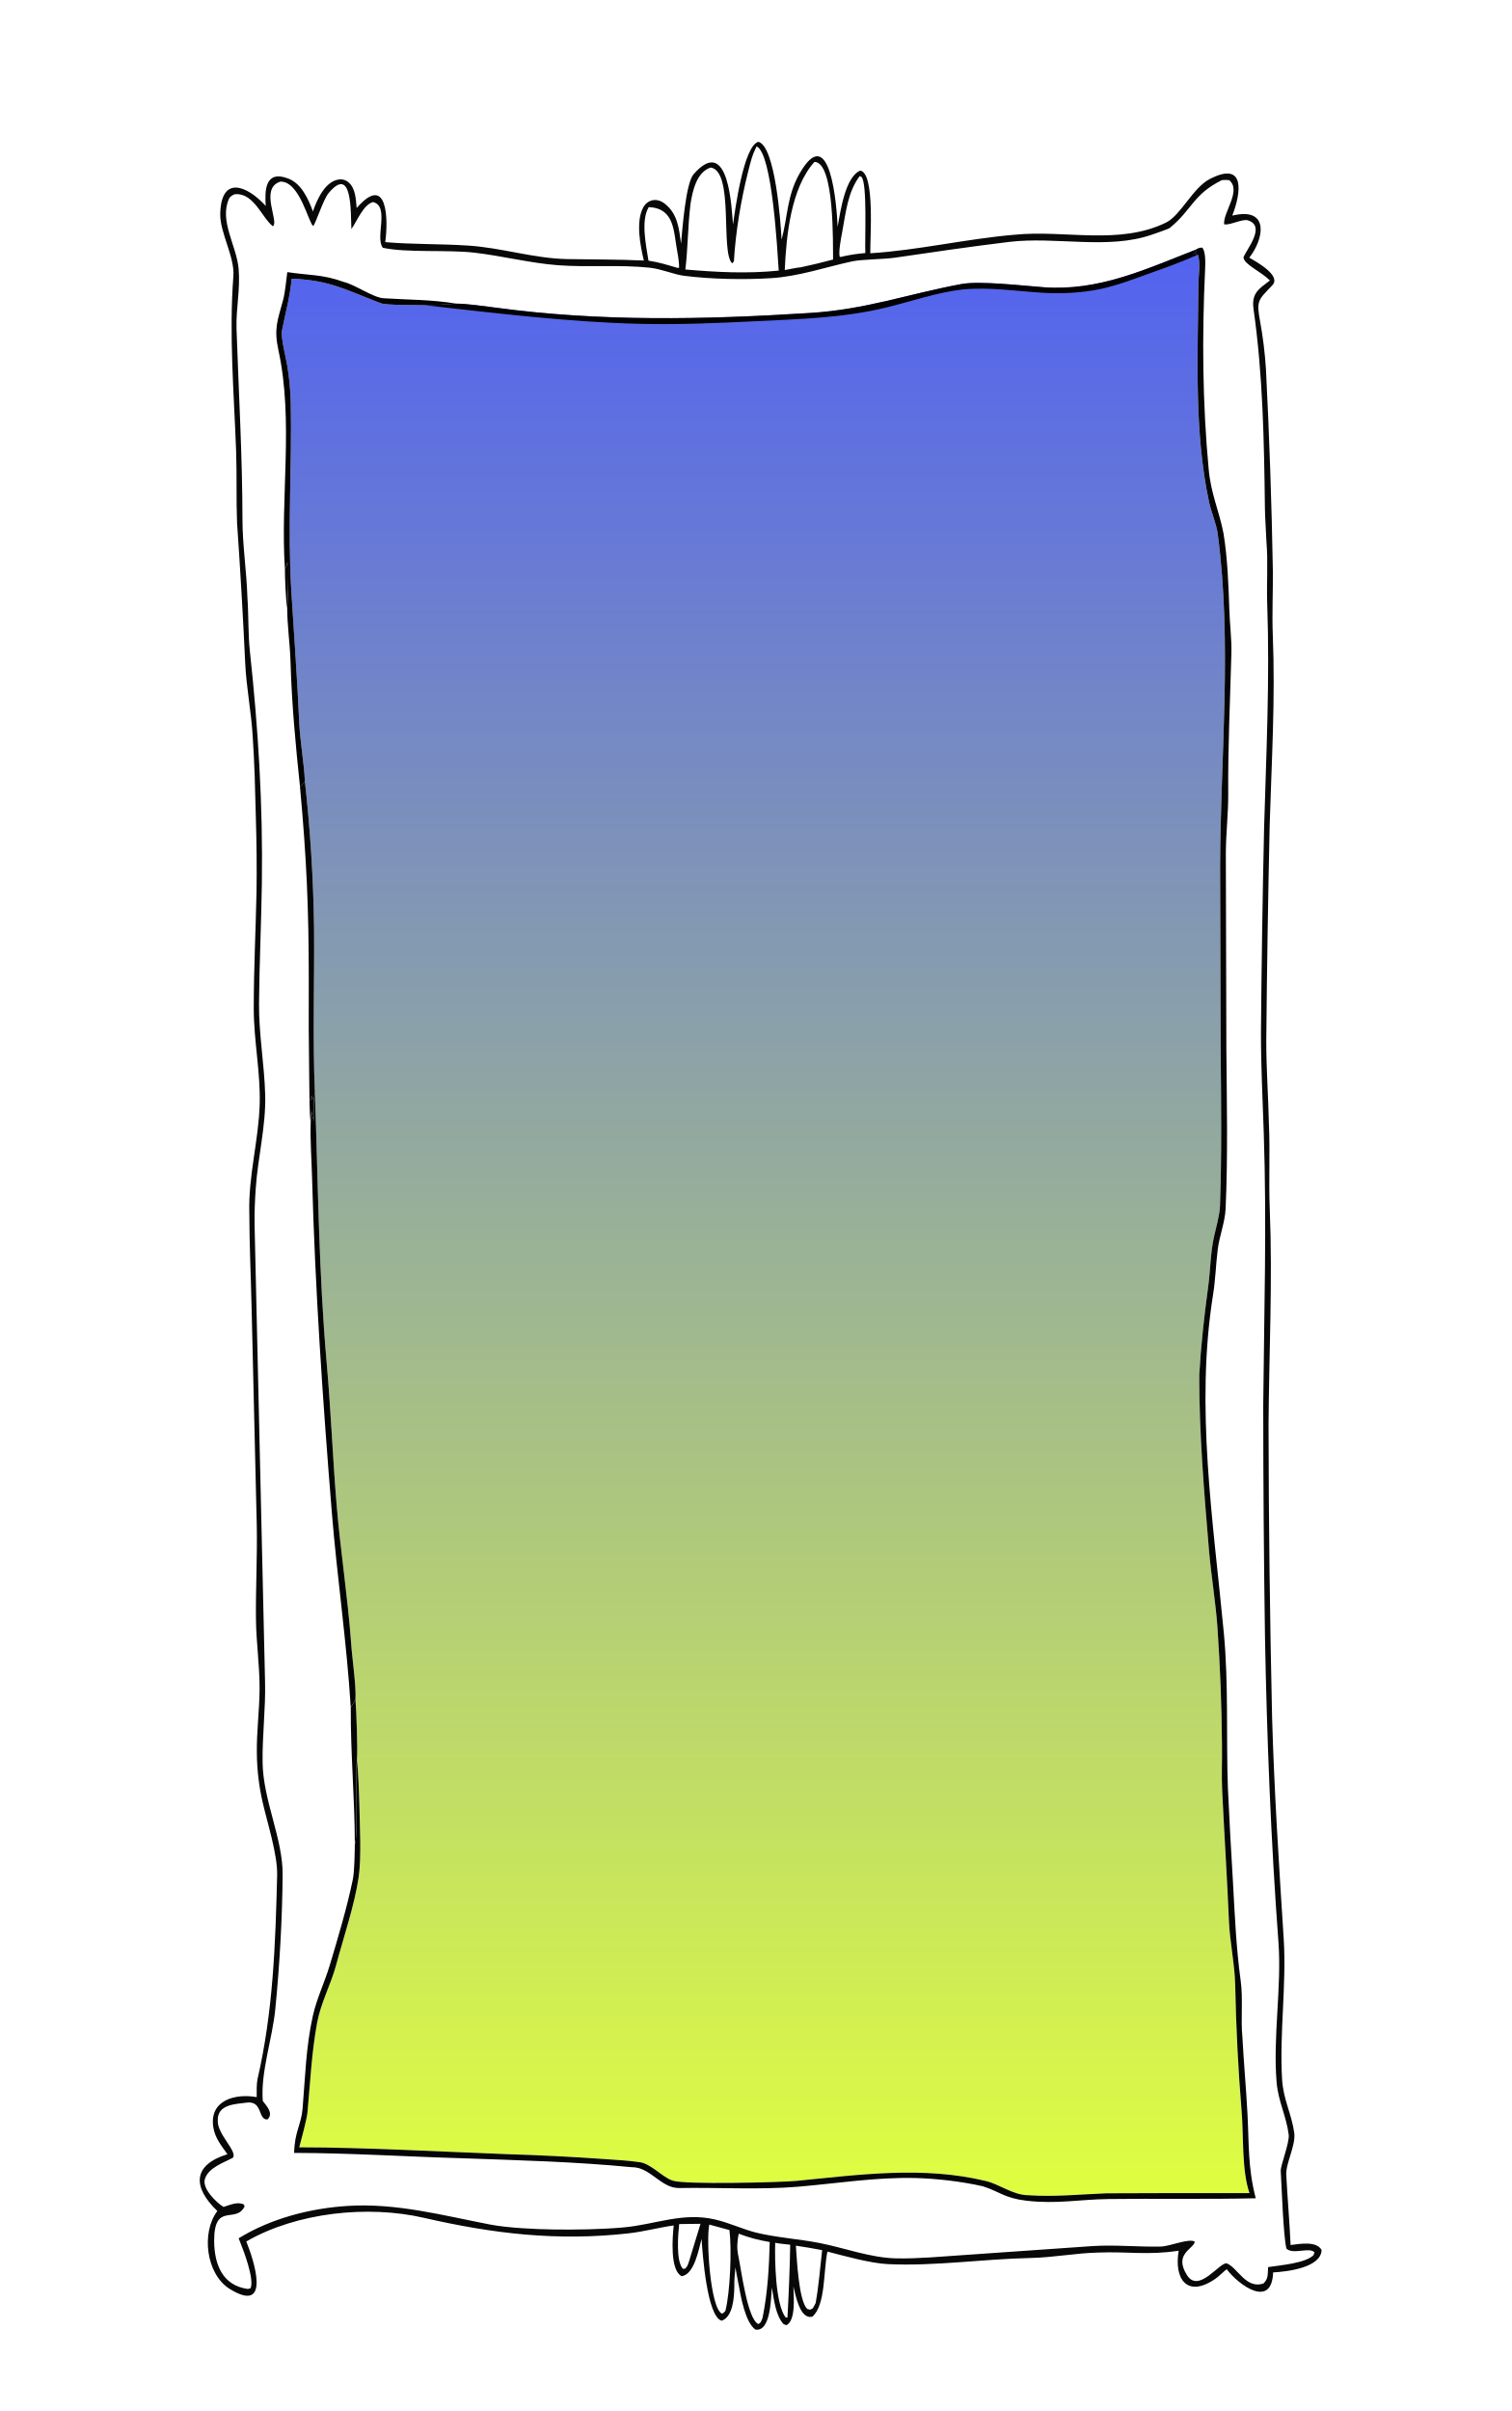
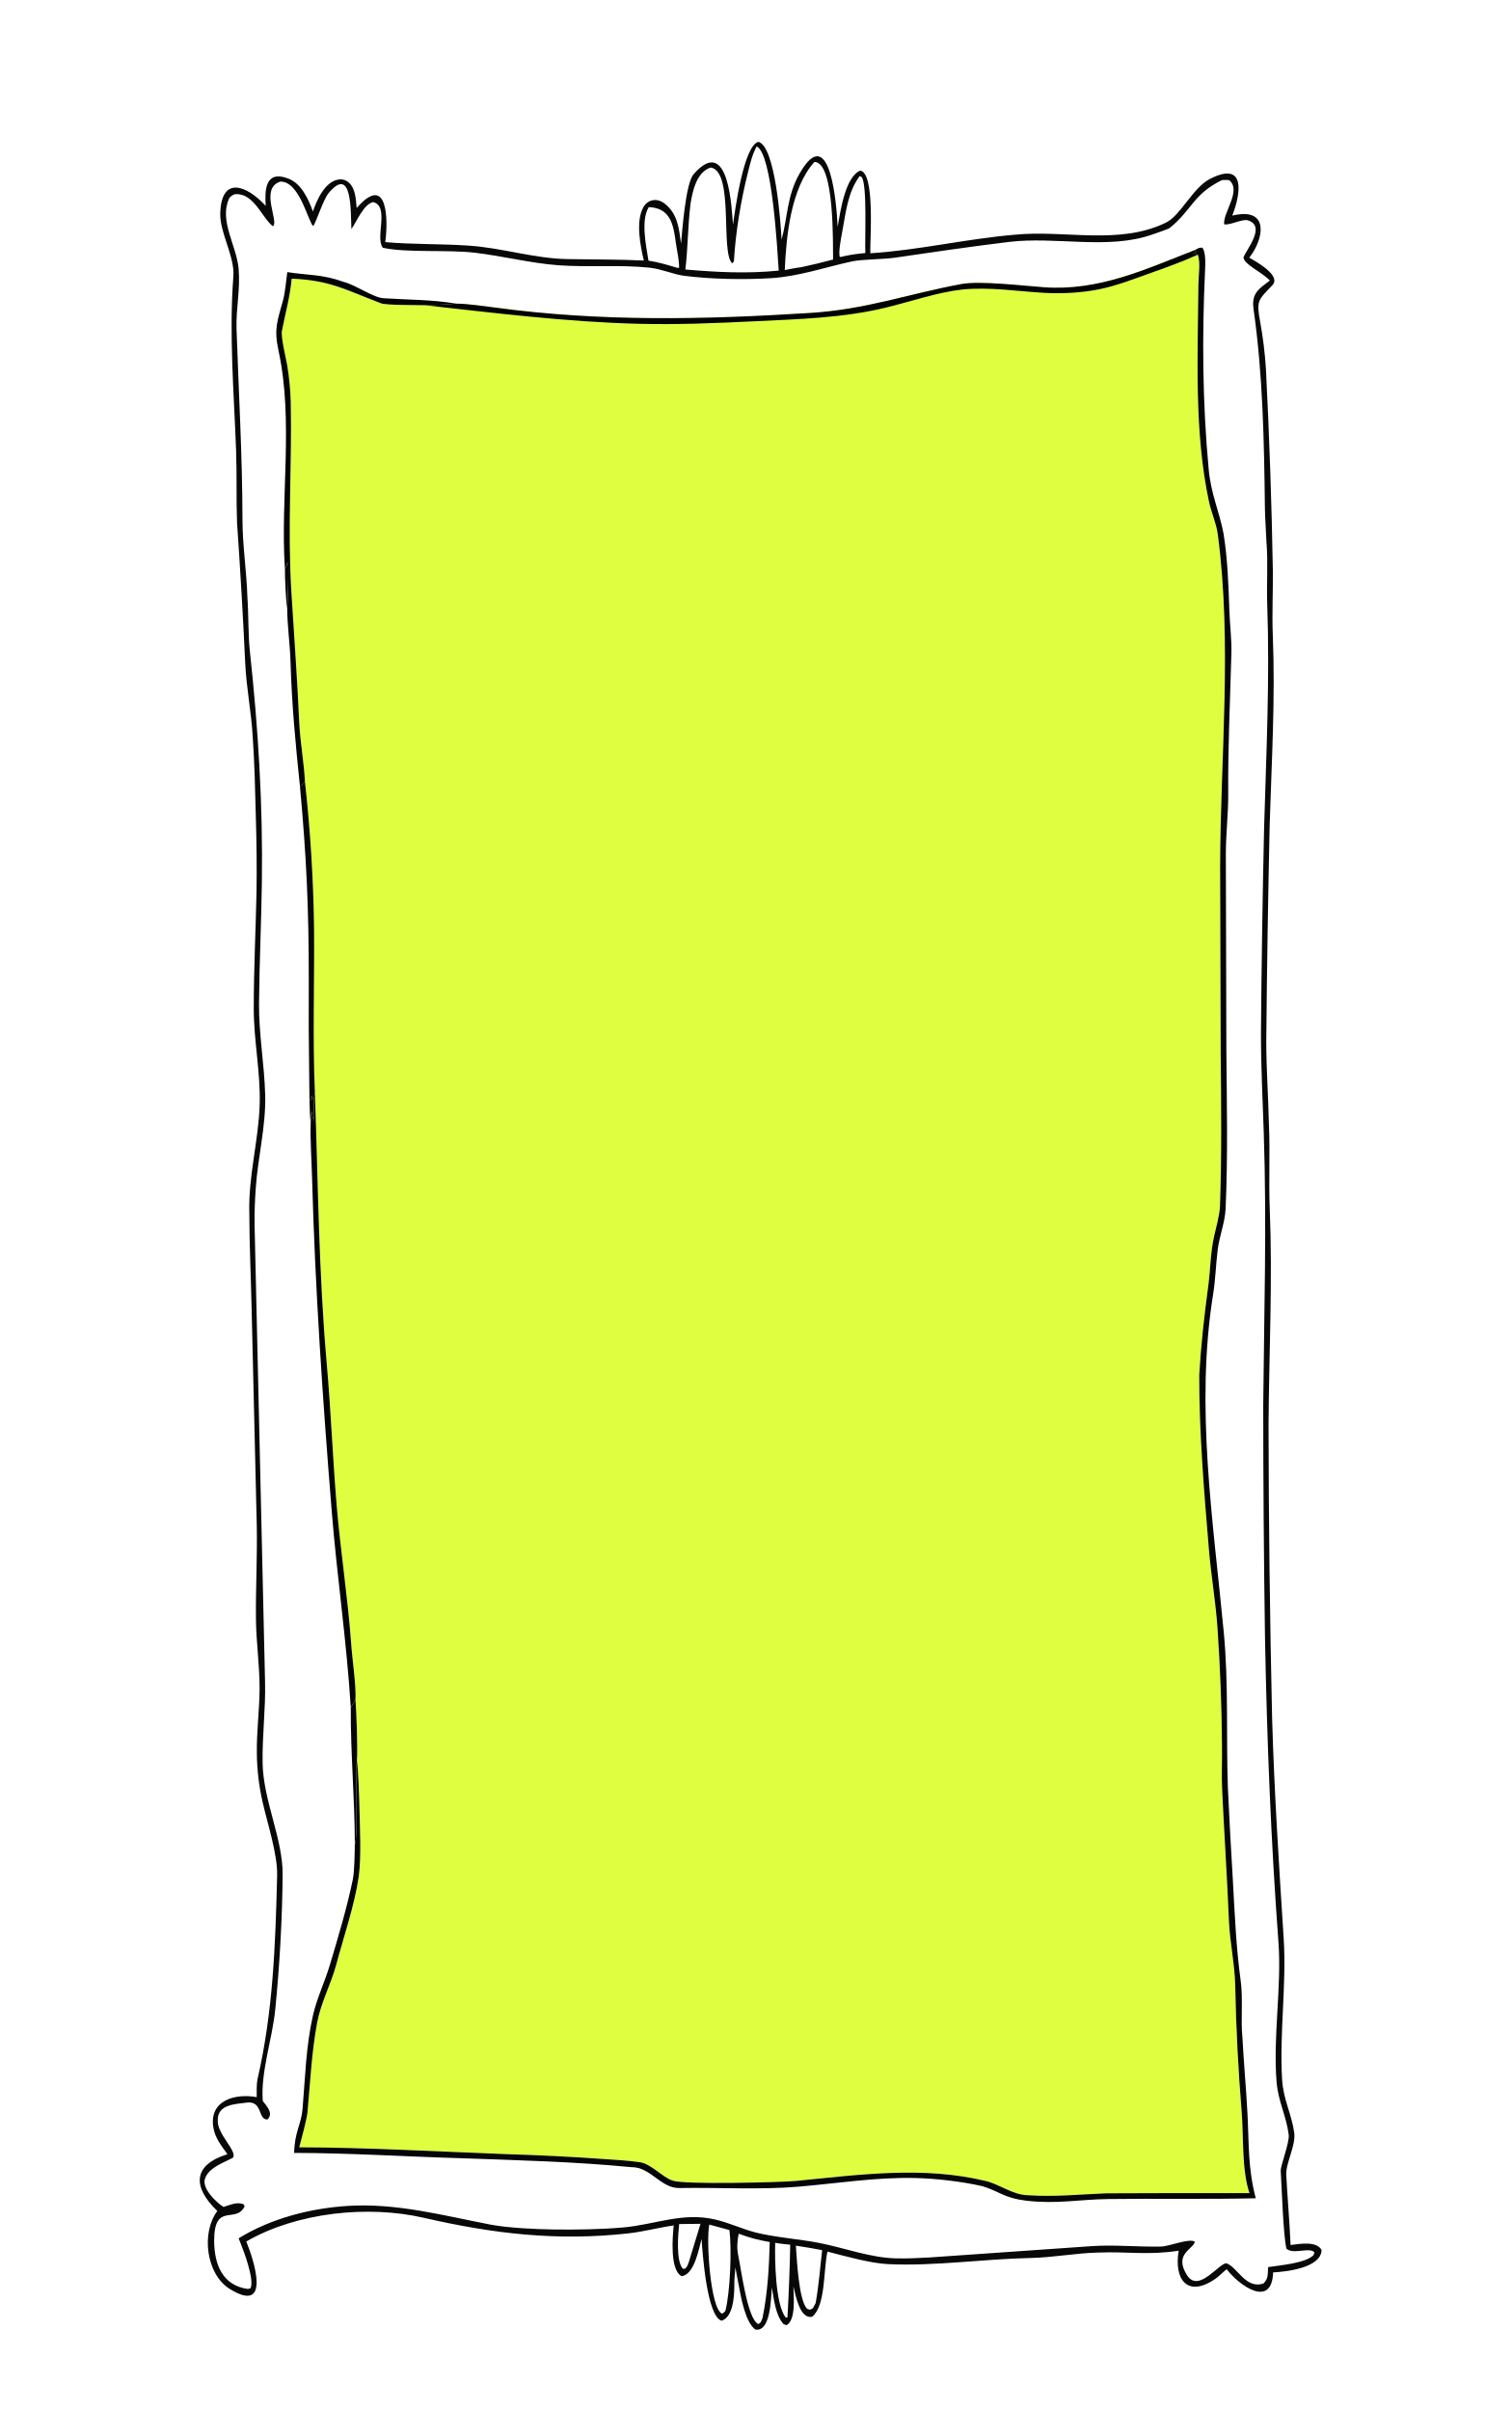
<svg xmlns="http://www.w3.org/2000/svg" preserveAspectRatio="none" overflow="visible" style="display: block;" width="135.225" height="215.635" viewBox="0 0 135.225 215.635" fill="none">
  <g id="Untitled - 5 November 2026 20.25.56 2 7 [Vectorized]">
    <path id="Vector" d="M65.567 20.088C65.748 18.799 66.507 13.071 67.828 12.684C69.348 13.036 69.838 19.953 69.911 21.43C70.468 19.4 70.382 17.509 71.519 15.525C74.279 10.706 74.856 18.496 74.922 20.285C75.17 18.957 75.581 15.846 76.947 15.255C78.281 15.473 77.816 21.337 77.847 22.651C82.109 22.387 86.425 21.36 90.759 20.994C95.249 20.544 100.092 21.958 104.299 19.907C105.609 19.268 106.694 16.797 108.212 16.012C111.424 14.354 111.026 17.239 110.225 19.282C110.308 19.264 110.392 19.247 110.477 19.23C113.532 18.623 113.062 21.369 111.747 23.047C112.432 23.437 114.622 24.659 113.812 25.509C112.526 26.86 112.362 26.865 112.727 28.82C112.961 30.076 113.157 31.667 113.237 33.019C113.543 39.024 113.75 45.035 113.856 51.047C113.875 52.939 113.773 54.929 113.85 56.807C114.082 62.488 113.744 68.083 113.572 73.76C113.428 80.207 113.325 86.654 113.266 93.102C113.266 95.605 113.449 98.065 113.503 100.552C113.617 103.057 113.476 105.613 113.577 108.112C113.839 114.553 113.515 120.945 113.469 127.388C113.482 136.125 113.589 144.861 113.787 153.595C113.976 160.253 114.402 166.766 114.826 173.407C115.088 177.491 114.433 181.863 114.682 185.983C114.791 187.797 115.525 189.028 115.771 190.766C115.91 191.909 114.998 193.476 115.054 194.528C115.164 196.601 115.351 198.714 115.442 200.791C116.246 200.691 117.752 200.404 118.216 201.234C118.165 202.839 115.047 203.18 113.88 203.24C113.76 206.504 110.834 204.414 109.726 202.953C109.391 203.21 109.073 203.561 108.727 203.802C106.163 205.578 105.001 203.798 105.432 201.299C102.648 201.724 100.938 201.357 98.198 201.465C96.226 201.513 94.163 201.912 92.204 201.949C87.975 202.033 83.615 202.7 79.412 202.498C77.853 202.423 75.555 201.775 74.013 201.379C73.644 203.094 73.858 206.162 72.67 207.193C71.552 207.491 71.173 205.296 70.966 204.496C70.987 205.351 71.214 207.525 70.342 207.963L70.093 207.869C69.379 207.11 69.217 205.62 69.043 204.594C68.958 205.531 68.951 208.574 67.572 208.352C66.66 207.718 66.259 205.386 66.061 204.288L65.778 202.796C65.738 203.309 65.663 204.002 65.683 204.501C65.672 205.43 65.576 207.217 64.55 207.561C63.231 207.185 62.84 201.523 62.755 200.244C62.496 201.192 62.115 203.412 60.974 203.581C59.916 203.042 60.148 200.1 60.264 199.039C58.914 199.23 57.575 199.596 56.212 199.748C49.845 200.458 44.133 199.787 37.913 198.357C32.923 197.209 26.569 197.857 22.03 200.473C22.678 202.051 24.334 207.05 20.555 204.721C18.44 203.418 17.972 199.695 19.442 197.748C17.233 195.638 17.191 193.641 20.345 192.668C19.803 191.917 19.224 191.202 19.079 190.254C18.704 187.817 21.069 187.218 22.961 187.563C22.956 187.144 22.945 186.343 23.034 185.957C24.431 179.907 24.637 173.905 24.79 167.729C24.835 165.859 23.918 163.062 23.491 161.181C23.161 159.741 22.988 158.269 22.975 156.79C22.945 154.902 23.209 152.954 23.219 151.058C23.23 148.984 22.917 146.891 22.895 144.824C22.865 142.023 23.022 139.223 22.967 136.418L22.503 116.865C22.438 114.051 22.306 111.268 22.3 108.45C22.207 105.2 23.14 101.957 23.229 98.742C23.308 95.925 22.702 93.087 22.698 90.23C22.695 86.72 22.872 83.262 22.946 79.76C22.975 77.551 22.955 75.341 22.886 73.133C22.826 70.72 22.769 68.225 22.601 65.82C22.476 63.674 22.035 61.478 21.935 59.339C21.739 55.139 21.496 50.956 21.204 46.763C21.121 44.633 21.197 42.476 21.12 40.348C20.93 35.108 20.475 29.937 20.875 24.7C21.008 22.969 19.664 20.816 19.701 19.123C19.777 15.644 22.09 16.585 23.768 18.415C23.684 17.132 23.658 15.135 25.812 15.979C26.963 16.43 27.585 17.799 27.989 18.913C28.342 17.887 29.07 16.203 30.33 16.049C30.618 16.012 30.908 16.093 31.135 16.274C31.814 16.817 31.824 17.8 31.903 18.603C34.693 15.411 34.734 19.697 34.459 21.655C36.921 21.87 39.399 21.798 41.864 21.964C44.844 22.148 47.755 23.119 50.744 23.172C53.035 23.213 55.3 23.195 57.59 23.301C57.275 21.983 56.852 19.821 57.531 18.566C57.935 17.822 58.77 17.674 59.452 18.209C60.625 19.129 60.733 20.421 60.917 21.795C61.036 20.518 61.335 16.39 62.041 15.583C65.264 11.901 65.447 18.912 65.567 20.088ZM31.431 20.488C31.36 18.973 31.528 14.707 29.39 17.275C28.906 17.856 28.208 20.076 28.015 20.212C27.603 19.971 26.817 16.195 25.077 16.243C23.174 16.855 25.01 19.852 24.403 20.235C23.449 19.497 22.719 17.263 21.065 17.367C20.873 17.379 20.58 17.578 20.495 17.751C19.577 19.729 21.16 21.949 21.344 24.035C21.507 25.886 21.097 27.626 21.158 29.425C21.35 35.121 21.682 40.795 21.689 46.497C21.692 48.753 22.061 51.126 22.128 53.391C22.244 54.975 22.184 56.698 22.352 58.253C23.101 65.165 23.523 72.005 23.424 78.966C23.373 82.534 23.202 86.144 23.169 89.716C23.143 92.484 23.649 95.192 23.722 97.938C23.795 100.713 23.058 103.541 22.874 106.31C22.799 107.422 22.755 108.46 22.773 109.579L23.708 150.404C23.774 152.784 23.449 155.225 23.49 157.676C23.547 161.049 25.307 164.461 25.282 167.663C25.252 171.596 25.011 175.795 24.622 179.717C24.36 182.37 23.302 185.329 23.506 187.908C23.882 188.395 24.485 189.025 23.922 189.563C23.043 189.602 23.528 187.869 22.069 188.054C21.008 188.189 19.428 188.221 19.48 189.659C19.407 190.857 21.235 192.38 20.846 192.975C19.99 193.438 18.647 193.865 18.328 194.884C18.062 195.73 19.335 196.985 19.997 197.385C20.597 197.197 21.26 196.887 21.811 197.166L21.88 197.336C21.087 198.941 19.145 196.889 19.155 200.455C19.18 202.49 19.868 204.411 22.18 204.723L22.416 204.648C22.758 203.846 21.814 201.349 21.471 200.501C21.43 200.396 21.388 200.293 21.345 200.19C24.243 198.406 27.754 197.502 31.114 197.292C35.48 197.021 39.626 198.146 43.852 198.96C45.414 199.26 47.904 199.377 49.531 199.4C51.483 199.429 53.806 199.39 55.739 199.219C58.6 198.966 61.073 197.818 63.998 198.515C65.266 198.816 66.476 199.391 67.618 199.676C69.342 200.107 71.503 200.255 73.289 200.606C75.576 201.055 77.859 201.938 80.191 201.985C82.123 202.023 84.251 201.817 86.192 201.689L97.743 200.884C99.713 200.758 101.841 200.971 103.836 200.928C104.63 200.911 106.388 200.151 106.878 200.495C106.744 201.168 104.971 201.577 106.173 203.484C107.249 205.187 109.17 202.194 109.761 202.443C110.724 202.851 111.46 204.75 113.012 204.233C113.461 203.794 113.385 203.449 113.43 202.765C114.537 202.593 116.775 202.423 117.497 201.69L117.576 201.444C117.126 200.942 115.662 201.681 115.068 201.112C114.783 199.894 114.651 195.677 114.559 194.165C114.53 193.702 115.346 191.672 115.274 190.935C115.061 189.233 114.339 187.985 114.19 186.219C113.852 182.175 114.651 177.701 114.356 173.725C113.677 164.574 113.324 155.607 113.151 146.427C113.048 139.508 112.996 132.589 112.994 125.671C113.07 117.539 113.318 109.461 113.041 101.319C112.939 98.315 112.788 95.338 112.791 92.331C112.841 86.242 112.935 80.153 113.071 74.065C113.266 67.351 113.587 60.75 113.351 54.028C113.286 52.191 113.436 50.305 113.282 48.459C113.245 47.452 113.157 46.438 113.144 45.431C113.072 39.49 112.966 33.533 112.127 27.643C111.923 26.212 112.61 25.839 113.592 25.084C112.76 24.255 111.304 23.675 111.225 23.024C111.52 22.261 113.27 20.219 111.617 19.705C111.131 19.554 109.923 20.2 109.496 20.055C109.386 19.008 111.081 17.036 109.949 16.113C109.695 16.096 109.553 16.081 109.301 16.108C106.696 17.398 106.657 18.737 104.635 20.386C104.507 20.491 103.289 20.9 103.054 20.982C99.1 22.364 94.445 21.126 90.23 21.64C86.827 22.055 83.457 22.547 80.065 23.045C78.995 23.202 77.108 23.186 76.208 23.38C73.843 23.891 71.453 24.726 68.973 24.879C66.534 25.03 63.583 24.973 61.168 24.663C60.276 24.549 59.167 24.054 58.097 23.941C55.399 23.657 52.583 23.921 49.918 23.722C47.457 23.539 44.954 22.892 42.437 22.599C40.028 22.319 36.374 22.627 34.244 22.16C33.526 21.242 34.872 18.45 33.372 18.071C32.5 18.295 31.938 19.777 31.431 20.488ZM68.852 200.523C67.821 200.346 67.063 200.15 66.075 199.777C65.941 200.434 65.895 201.085 66.038 201.742C66.294 202.916 66.844 207.404 67.831 207.86C68.106 207.697 68.039 207.688 68.203 207.332C68.668 205.058 68.788 202.838 68.852 200.523ZM72.955 205.989C73.238 204.459 73.357 202.804 73.539 201.247C72.748 201.101 71.988 200.96 71.19 200.849C71.28 202.081 71.442 205.748 72.201 206.503C72.535 206.594 72.399 206.609 72.71 206.445L72.955 205.989ZM77.404 22.631C77.343 21.355 77.59 16.45 77.065 15.828L76.897 15.746C75.815 17.209 75.657 19.031 75.329 20.773C75.24 21.246 74.985 22.542 75.113 22.973C75.308 22.973 75.246 22.991 75.424 22.926C76.195 22.764 76.627 22.706 77.404 22.631ZM58.004 23.311C58.953 23.457 59.691 23.69 60.612 23.962L60.746 23.94C60.743 23.523 60.678 23.007 60.597 22.594C60.241 20.773 60.407 18.636 58.032 18.522C57.3 19.717 57.791 21.936 58.004 23.311ZM70.438 207.271C70.548 205.318 70.651 202.734 70.684 200.763C70.339 200.723 69.653 200.662 69.341 200.592C69.296 202.08 69.346 206.08 70.277 207.273L70.438 207.271ZM60.751 198.916C60.649 199.863 60.455 202.224 61.08 202.914L61.285 202.91C61.519 202.664 61.525 202.565 61.638 202.235L62.66 198.892C62.024 198.895 61.388 198.903 60.751 198.916ZM63.444 198.961C63.15 200.36 63.542 206.52 64.592 206.932C64.769 206.807 64.768 206.833 64.89 206.664C65.313 204.993 65.466 201.177 65.248 199.453C64.645 199.294 64.044 199.13 63.444 198.961ZM72.853 14.48C70.749 16.804 70.329 21.081 70.196 24.152C70.561 24.086 71.301 23.929 71.641 23.903C72.606 23.699 73.566 23.468 74.519 23.212C74.49 21.865 74.669 14.505 72.853 14.48ZM67.681 13.091L67.62 13.211C67.279 13.895 67.171 14.354 66.897 15.444C66.266 17.947 65.798 20.771 65.646 23.378C65.594 23.436 65.541 23.495 65.489 23.554C64.422 22.522 65.684 15.313 63.57 14.983C62.296 15.399 61.945 17.103 61.765 18.239C61.517 20.261 61.531 22.277 61.304 24.103C64.131 24.347 66.819 24.489 69.655 24.203C69.527 22.324 69.079 13.728 67.681 13.091Z" fill="black" fill-opacity="0.965" />
-     <path id="Vector_2" d="M40.807 27.156C41.728 27.157 43.327 27.382 44.258 27.505C53.689 28.789 63.007 28.588 72.471 27.99C77.49 27.673 81.204 26.293 86.004 25.403C87.642 25.099 91.526 25.557 93.369 25.692C98.266 26.05 102.44 24.095 106.9 22.355L107.008 22.506L106.755 22.643L106.737 22.706L106.933 22.664L107.028 22.751L107.146 22.775C107.404 23.508 107.199 24.656 107.194 25.471C107.148 31.872 106.799 38.621 108.15 44.904C108.349 45.829 108.8 46.812 108.925 47.759C110.227 57.598 109.162 67.635 109.139 77.509L109.189 94.136C109.229 98.726 109.289 103.303 109.124 107.891C109.098 108.627 108.786 109.768 108.611 110.528C108.26 112.046 108.281 113.526 108.072 115.06C107.715 117.686 107.42 120.342 107.27 122.989C107.262 128.159 107.703 133.434 108.136 138.581C108.33 140.899 108.744 143.284 108.904 145.616C109.142 149.078 109.276 152.546 109.303 156.015C109.327 157.417 109.251 158.861 109.327 160.255C109.514 164.108 109.765 167.96 109.928 171.813C110.008 173.684 110.45 175.702 110.487 177.535C110.563 181.334 110.756 185.103 111.066 188.892C111.244 191.07 111.065 194.124 111.765 196.146C107.503 196.147 103.235 196.133 98.974 196.164C96.596 196.255 94.332 196.5 91.941 196.333C90.6 196.31 89.42 195.363 88.192 195.066C82.554 193.702 76.876 194.502 71.233 195.053C69.844 195.189 61.198 195.399 60.174 195.03L60.108 195.006C59.213 194.683 58.228 193.531 57.243 193.382C56.297 193.239 55.111 193.175 54.139 193.105C51.212 192.898 48.281 192.75 45.348 192.662C39.385 192.442 32.682 192.056 26.767 192.049C26.954 191.328 27.446 189.551 27.506 188.894C27.752 186.196 27.871 183.604 28.364 180.911C28.688 179.142 29.61 177.441 30.051 175.793C30.706 173.348 31.729 170.335 32.082 167.878C32.337 166.101 32.184 163.317 32.146 161.481C32.131 160.736 32.038 158.122 31.924 157.478C32.009 156.453 31.881 153.078 31.795 152.007C31.875 150.782 31.481 148.212 31.404 146.898C31.104 142.81 30.455 138.708 30.114 134.634C29.762 130.42 29.6 126.153 29.226 121.936C28.509 113.866 28.454 105.816 28.17 97.729C27.956 93.015 28.138 87.717 28.093 82.947C28.032 78.585 27.759 74.229 27.275 69.893C27.188 68.186 26.858 66.41 26.77 64.69C26.595 60.74 26.298 56.803 26.056 52.859C25.713 47.254 26.123 41.643 26.008 36.014C25.979 34.892 25.873 33.773 25.689 32.665C25.57 31.978 25.108 30.16 25.221 29.578C25.541 27.938 25.925 26.635 26.091 24.924C29.558 25.067 30.934 25.938 34.082 27.127C34.564 27.308 37.26 27.274 37.98 27.297C38.986 27.279 39.807 27.244 40.807 27.156Z" fill="url(#paint0_linear_0_4)" />
+     <path id="Vector_2" d="M40.807 27.156C41.728 27.157 43.327 27.382 44.258 27.505C53.689 28.789 63.007 28.588 72.471 27.99C77.49 27.673 81.204 26.293 86.004 25.403C87.642 25.099 91.526 25.557 93.369 25.692C98.266 26.05 102.44 24.095 106.9 22.355L107.008 22.506L106.755 22.643L106.737 22.706L106.933 22.664L107.028 22.751L107.146 22.775C107.404 23.508 107.199 24.656 107.194 25.471C107.148 31.872 106.799 38.621 108.15 44.904C108.349 45.829 108.8 46.812 108.925 47.759C110.227 57.598 109.162 67.635 109.139 77.509L109.189 94.136C109.229 98.726 109.289 103.303 109.124 107.891C109.098 108.627 108.786 109.768 108.611 110.528C108.26 112.046 108.281 113.526 108.072 115.06C107.715 117.686 107.42 120.342 107.27 122.989C107.262 128.159 107.703 133.434 108.136 138.581C108.33 140.899 108.744 143.284 108.904 145.616C109.142 149.078 109.276 152.546 109.303 156.015C109.327 157.417 109.251 158.861 109.327 160.255C109.514 164.108 109.765 167.96 109.928 171.813C110.008 173.684 110.45 175.702 110.487 177.535C110.563 181.334 110.756 185.103 111.066 188.892C111.244 191.07 111.065 194.124 111.765 196.146C107.503 196.147 103.235 196.133 98.974 196.164C96.596 196.255 94.332 196.5 91.941 196.333C90.6 196.31 89.42 195.363 88.192 195.066C82.554 193.702 76.876 194.502 71.233 195.053C69.844 195.189 61.198 195.399 60.174 195.03L60.108 195.006C59.213 194.683 58.228 193.531 57.243 193.382C56.297 193.239 55.111 193.175 54.139 193.105C51.212 192.898 48.281 192.75 45.348 192.662C39.385 192.442 32.682 192.056 26.767 192.049C26.954 191.328 27.446 189.551 27.506 188.894C27.752 186.196 27.871 183.604 28.364 180.911C28.688 179.142 29.61 177.441 30.051 175.793C30.706 173.348 31.729 170.335 32.082 167.878C32.337 166.101 32.184 163.317 32.146 161.481C32.131 160.736 32.038 158.122 31.924 157.478C32.009 156.453 31.881 153.078 31.795 152.007C31.875 150.782 31.481 148.212 31.404 146.898C31.104 142.81 30.455 138.708 30.114 134.634C29.762 130.42 29.6 126.153 29.226 121.936C28.509 113.866 28.454 105.816 28.17 97.729C27.956 93.015 28.138 87.717 28.093 82.947C28.032 78.585 27.759 74.229 27.275 69.893C27.188 68.186 26.858 66.41 26.77 64.69C26.595 60.74 26.298 56.803 26.056 52.859C25.713 47.254 26.123 41.643 26.008 36.014C25.979 34.892 25.873 33.773 25.689 32.665C25.57 31.978 25.108 30.16 25.221 29.578C25.541 27.938 25.925 26.635 26.091 24.924C29.558 25.067 30.934 25.938 34.082 27.127C34.564 27.308 37.26 27.274 37.98 27.297C38.986 27.279 39.807 27.244 40.807 27.156Z" fill="#DFFE40" />
    <path id="Vector_3" d="M40.808 27.156C41.729 27.157 43.328 27.382 44.259 27.505C53.69 28.789 63.007 28.588 72.472 27.99C77.49 27.673 81.205 26.293 86.004 25.403C87.643 25.099 91.526 25.557 93.37 25.692C98.267 26.05 102.441 24.095 106.901 22.355L107.008 22.506L106.756 22.643L106.738 22.706L106.934 22.664L107.028 22.751L107.146 22.775C105.825 23.371 104.399 23.895 103.031 24.378C101.526 24.91 99.925 25.543 98.364 25.863C96.783 26.186 94.997 26.285 93.387 26.191C90.967 26.049 88.536 25.653 86.106 25.889C83.837 26.148 81.517 26.95 79.302 27.495C75.456 28.44 71.497 28.538 67.563 28.73C64.062 28.902 60.564 29.051 57.057 28.958C50.653 28.79 44.34 28.003 37.981 27.297C38.986 27.279 39.807 27.244 40.808 27.156Z" fill="black" />
    <path id="Vector_4" d="M106.9 22.357C107.188 22.196 107.217 22.16 107.535 22.141C107.862 22.487 107.819 23.591 107.795 24.095C107.514 30.076 107.557 36.034 108.118 41.998C108.325 44.215 109.052 45.679 109.445 47.726C109.811 49.993 109.886 52.32 109.965 54.614C110.007 55.84 110.178 57.203 110.146 58.41C110.034 62.632 109.831 66.818 109.862 71.044C109.874 72.755 109.654 74.552 109.65 76.306L109.697 93.844C109.734 98.615 109.843 103.36 109.628 108.133C109.576 109.283 109.075 110.561 108.929 111.713C108.759 113.056 108.725 114.433 108.509 115.778C106.901 125.829 108.521 136.027 109.471 146.058C109.903 150.621 109.67 155.393 109.835 159.952C109.964 162.726 110.113 165.501 110.284 168.273C110.452 171.297 110.569 174.179 110.983 177.202C111.197 178.76 110.971 180.643 111.133 182.23C111.254 184.505 111.465 186.784 111.585 189.054C111.731 191.843 111.613 193.863 112.324 196.609C107.967 196.71 103.47 196.618 99.112 196.679C96.51 196.715 94.517 197.143 91.8 196.825C89.831 196.595 89.431 196.012 87.898 195.534C86.048 195.111 83.747 194.841 81.873 194.798C78.305 194.714 74.868 195.285 71.348 195.579C67.924 195.863 64.201 195.63 60.756 195.694C59.115 195.723 58.18 193.798 56.489 193.829C51.447 193.337 46.411 193.212 41.353 193.03C36.414 192.89 31.229 192.557 26.311 192.551C26.346 190.673 26.946 190.015 27.064 188.614C27.299 185.816 27.362 183.053 27.988 180.274C28.337 178.729 29.048 177.264 29.493 175.78C30.222 173.351 31.044 170.593 31.556 168.112C31.714 167.345 31.724 165.745 31.738 164.961C32.022 164.551 31.779 158.636 31.924 157.479C32.038 158.124 32.131 160.738 32.146 161.483C32.184 163.319 32.337 166.103 32.082 167.88C31.729 170.337 30.706 173.35 30.051 175.795C29.61 177.443 28.688 179.144 28.364 180.913C27.871 183.606 27.752 186.197 27.506 188.896C27.446 189.553 26.954 191.329 26.767 192.051C32.682 192.058 39.385 192.443 45.348 192.663C48.281 192.752 51.212 192.9 54.139 193.107C55.111 193.177 56.297 193.24 57.243 193.384C58.228 193.533 59.214 194.685 60.108 195.008L60.174 195.031C61.198 195.401 69.844 195.19 71.233 195.054C76.876 194.504 82.554 193.704 88.193 195.068C89.42 195.365 90.6 196.312 91.941 196.335C94.332 196.502 96.596 196.257 98.975 196.165C103.235 196.135 107.503 196.148 111.765 196.147C111.066 194.126 111.245 191.071 111.067 188.894C110.756 185.105 110.563 181.336 110.487 177.536C110.45 175.704 110.008 173.686 109.928 171.815C109.765 167.962 109.514 164.11 109.327 160.257C109.251 158.863 109.327 157.418 109.304 156.017C109.276 152.548 109.142 149.079 108.904 145.617C108.744 143.285 108.33 140.9 108.136 138.583C107.703 133.435 107.263 128.16 107.27 122.991C107.421 120.344 107.715 117.688 108.072 115.062C108.281 113.528 108.26 112.048 108.611 110.529C108.786 109.769 109.098 108.629 109.125 107.893C109.289 103.305 109.229 98.727 109.189 94.138L109.139 77.511C109.162 67.636 110.227 57.6 108.926 47.761C108.8 46.814 108.349 45.831 108.15 44.906C106.799 38.623 107.148 31.873 107.194 25.473C107.199 24.658 107.404 23.51 107.146 22.777L107.028 22.752L106.933 22.666L106.737 22.707L106.755 22.645L107.008 22.508L106.9 22.357Z" fill="black" fill-opacity="0.98" />
    <path id="Vector_5" d="M25.698 24.338C27.564 24.629 28.846 24.52 30.756 25.219C31.737 25.448 33.364 26.611 34.308 26.674C36.519 26.82 38.595 26.783 40.807 27.157C39.807 27.245 38.986 27.279 37.98 27.298C37.26 27.275 34.564 27.309 34.083 27.127C30.935 25.938 29.559 25.067 26.091 24.924C25.926 26.636 25.541 27.939 25.221 29.579C25.108 30.16 25.571 31.978 25.689 32.666C25.873 33.773 25.98 34.893 26.008 36.015C26.124 41.644 25.713 47.255 26.057 52.859C26.299 56.804 26.595 60.74 26.77 64.69C26.858 66.411 27.188 68.186 27.276 69.894L26.833 70.349C26.436 66.557 26.098 62.99 25.986 59.173C25.94 57.602 25.694 55.957 25.689 54.361C25.766 53.793 25.828 50.861 25.777 50.317L25.669 50.411C25.663 50.605 25.612 50.667 25.52 50.837L25.486 50.898C25.057 44.51 26.279 37.678 24.913 31.367C24.482 29.375 24.815 28.717 25.33 26.803C25.495 26.193 25.614 24.999 25.698 24.338Z" fill="black" fill-opacity="0.988" />
    <path id="Vector_6" d="M28.169 97.73C28.454 105.817 28.508 113.867 29.225 121.937C29.6 126.154 29.761 130.421 30.114 134.635C30.454 138.709 31.103 142.811 31.403 146.899C31.481 148.213 31.875 150.783 31.795 152.008C31.647 152.246 31.511 152.468 31.375 152.713C31.011 146.804 30.149 141.057 29.675 135.197C28.875 125.314 28.182 115.261 27.914 105.345C27.871 103.728 27.739 101.99 27.789 100.396C27.851 99.726 27.883 99.06 27.918 98.389L27.743 98.4L27.766 98.275L27.915 98.173L27.797 98.145L27.889 98.019L27.983 98.26L27.812 98.362C27.793 98.692 27.875 100.031 28.109 100.216C28.093 99.52 28.005 98.362 28.169 97.73Z" fill="black" fill-opacity="0.988" />
    <path id="Vector_7" d="M26.832 70.349L27.275 69.893C27.758 74.229 28.031 78.585 28.092 82.947C28.138 87.717 27.956 93.015 28.169 97.729C28.005 98.361 28.093 99.519 28.109 100.215C27.875 100.03 27.793 98.691 27.812 98.361L27.983 98.259L27.889 98.018L27.797 98.144L27.915 98.172L27.765 98.274L27.743 98.399L27.918 98.388C27.883 99.059 27.851 99.725 27.789 100.395C27.664 99.583 27.675 97.357 27.66 96.441C27.615 93.477 27.601 90.512 27.619 87.547C27.62 81.177 27.414 76.668 26.832 70.349Z" fill="black" fill-opacity="0.976" />
    <path id="Vector_8" d="M31.376 152.714C31.512 152.469 31.648 152.247 31.796 152.009C31.881 153.079 32.009 156.455 31.924 157.48C31.779 158.636 32.022 164.551 31.738 164.961C31.735 160.859 31.354 156.875 31.376 152.714Z" fill="black" fill-opacity="0.976" />
    <path id="Vector_9" d="M25.485 50.898L25.52 50.837C25.611 50.667 25.663 50.605 25.668 50.411L25.776 50.317C25.827 50.861 25.765 53.793 25.688 54.361C25.561 53.762 25.482 51.524 25.485 50.898Z" fill="black" fill-opacity="0.973" />
    <path id="Vector_10" d="M65.683 204.502C65.663 204.003 65.738 203.31 65.778 202.798L66.061 204.29L65.683 204.502Z" fill="black" fill-opacity="0.047" />
  </g>
-   <defs>
-     <linearGradient id="paint0_linear_0_4" x1="68.484" y1="22.355" x2="68.484" y2="196.39" gradientUnits="userSpaceOnUse">
-       <stop stop-color="#5262F0" />
-       <stop offset="1" stop-color="#DFFE40" />
-     </linearGradient>
-   </defs>
</svg>
